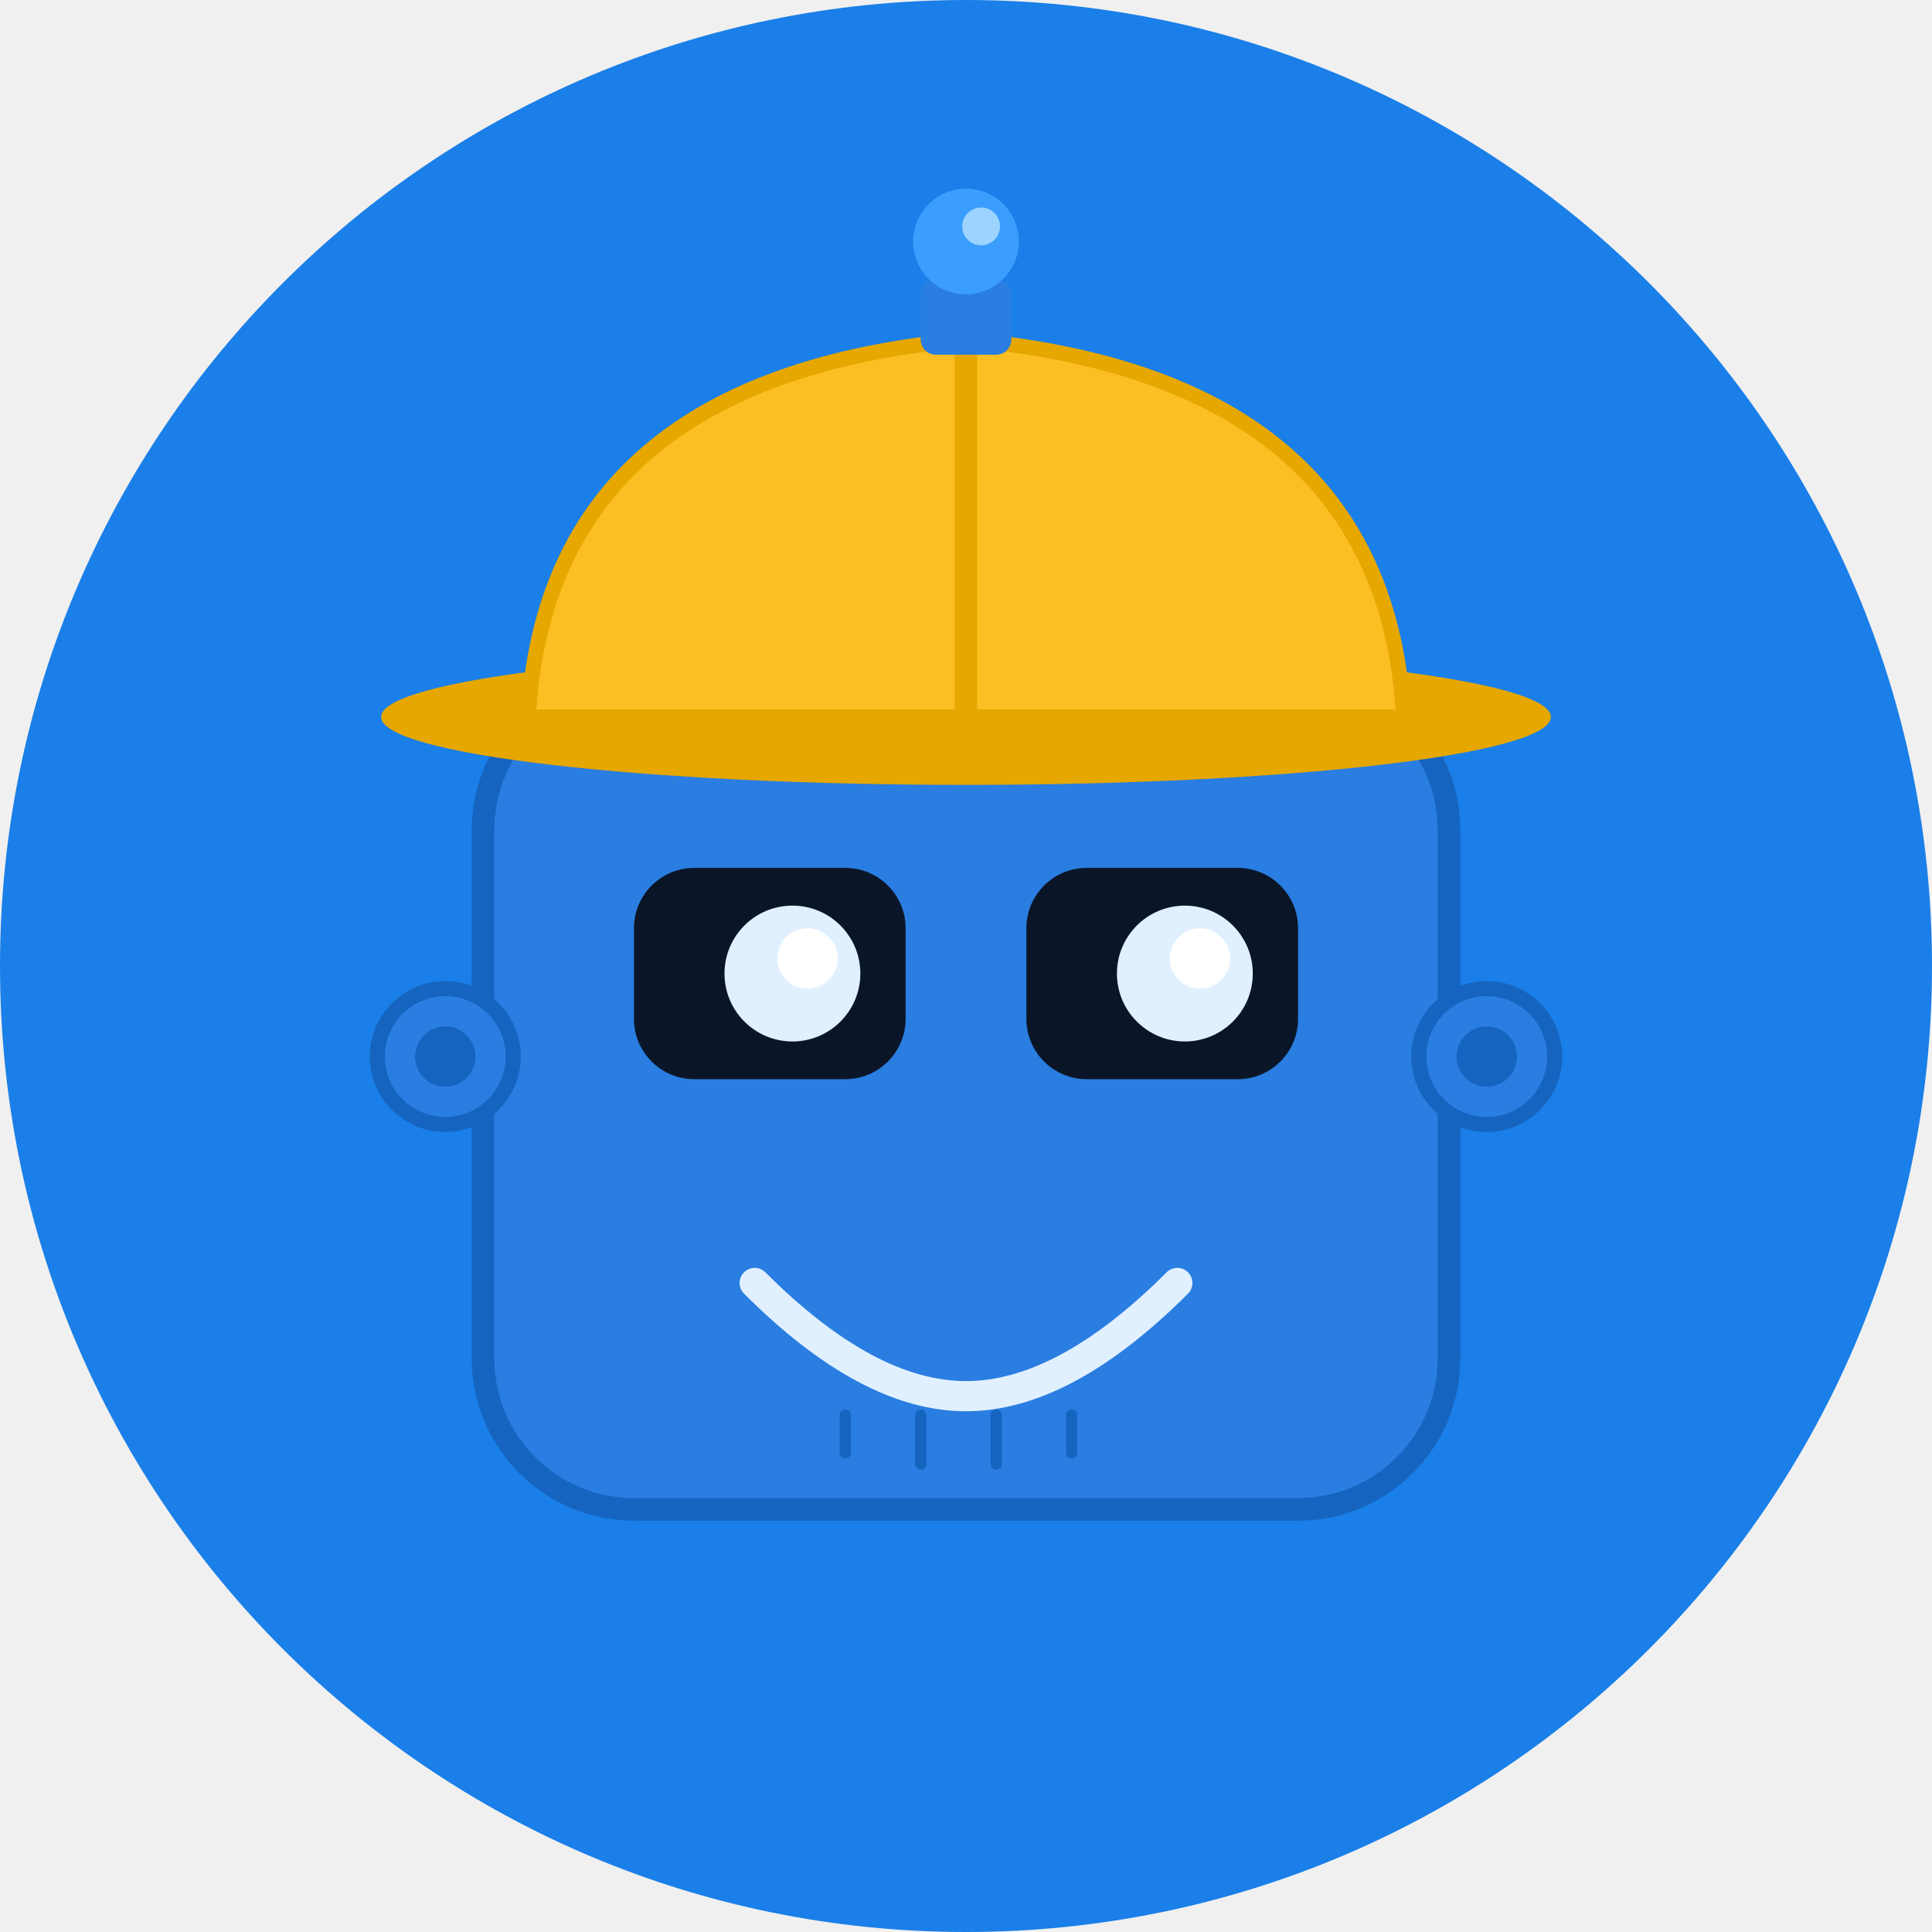
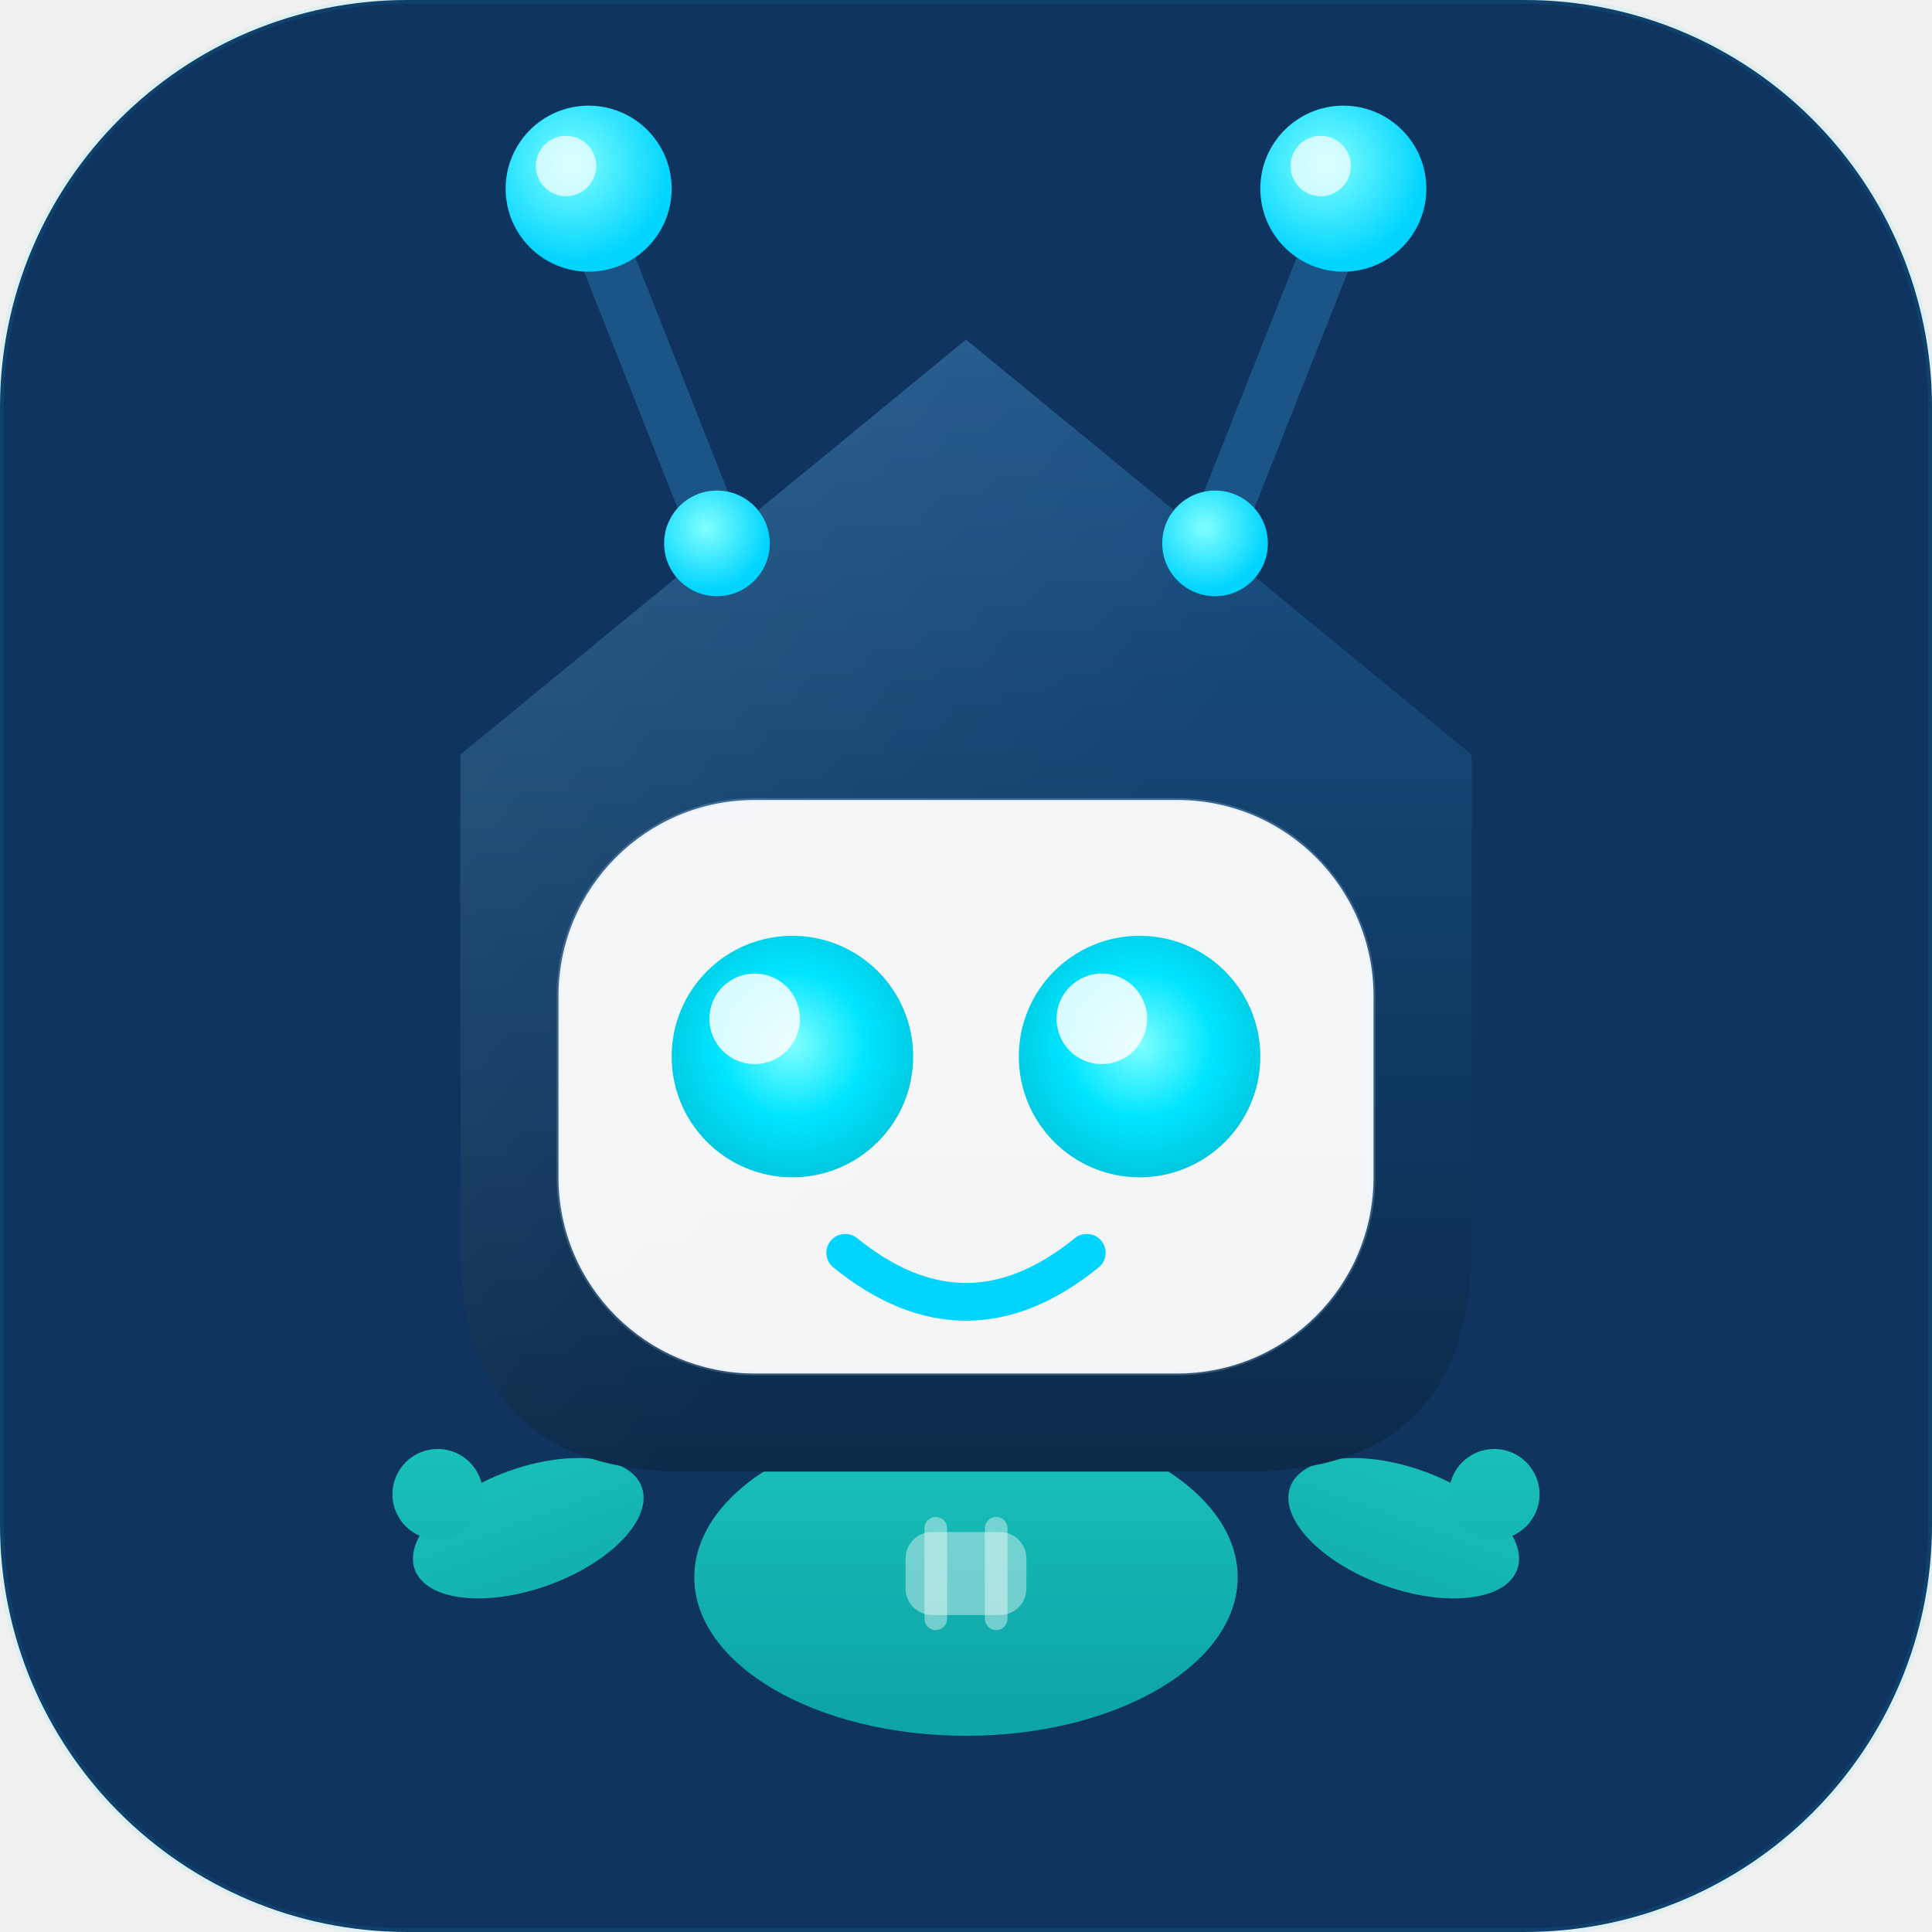
<svg xmlns="http://www.w3.org/2000/svg" viewBox="0 0 512 512" width="512" height="512">
-   <circle cx="256" cy="256" r="256" fill="#1A7FE8" />
-   <rect x="128" y="180" width="256" height="220" rx="40" ry="40" fill="#2A7DE1" stroke="#1565C0" stroke-width="6" />
-   <ellipse cx="256" cy="190" rx="155" ry="18" fill="#E5A700" />
-   <path d="M140 190 Q145 100 256 90 Q367 100 372 190 Z" fill="#FBBF24" stroke="#E5A700" stroke-width="4" />
-   <line x1="256" y1="92" x2="256" y2="190" stroke="#E5A700" stroke-width="6" stroke-linecap="round" />
-   <rect x="168" y="230" width="72" height="56" rx="16" ry="16" fill="#0A1628" />
-   <rect x="272" y="230" width="72" height="56" rx="16" ry="16" fill="#0A1628" />
-   <circle cx="210" cy="258" r="18" fill="#E0F0FF" />
-   <circle cx="214" cy="254" r="8" fill="#FFFFFF" />
-   <circle cx="314" cy="258" r="18" fill="#E0F0FF" />
-   <circle cx="318" cy="254" r="8" fill="#FFFFFF" />
-   <path d="M200 340 Q230 370 256 370 Q282 370 312 340" stroke="#E0F0FF" stroke-width="8" fill="none" stroke-linecap="round" />
-   <rect x="244" y="74" width="24" height="20" rx="4" fill="#2A7DE1" />
-   <circle cx="256" cy="64" r="14" fill="#3B9EFF" />
-   <circle cx="260" cy="60" r="5" fill="#9DD4FF" />
-   <circle cx="118" cy="280" r="18" fill="#2A7DE1" stroke="#1565C0" stroke-width="4" />
-   <circle cx="118" cy="280" r="8" fill="#1565C0" />
-   <circle cx="394" cy="280" r="18" fill="#2A7DE1" stroke="#1565C0" stroke-width="4" />
-   <circle cx="394" cy="280" r="8" fill="#1565C0" />
-   <line x1="224" y1="375" x2="224" y2="385" stroke="#1565C0" stroke-width="3" stroke-linecap="round" />
-   <line x1="244" y1="375" x2="244" y2="388" stroke="#1565C0" stroke-width="3" stroke-linecap="round" />
-   <line x1="264" y1="375" x2="264" y2="388" stroke="#1565C0" stroke-width="3" stroke-linecap="round" />
-   <line x1="284" y1="375" x2="284" y2="385" stroke="#1565C0" stroke-width="3" stroke-linecap="round" />
+   <defs>
+     <linearGradient id="bg" x1="0" y1="0" x2="512" y2="512">
+       <stop offset="0%" stop-color="#0F3460" />
+       <stop offset="100%" stop-color="#0A2845" />
+     </linearGradient>
+     <linearGradient id="hg" x1="256" y1="90" x2="256" y2="410" gradientUnits="userSpaceOnUse">
+       <stop offset="0%" stop-color="#1B5588" />
+       <stop offset="50%" stop-color="#113D68" />
+       <stop offset="100%" stop-color="#0A2845" />
+     </linearGradient>
+     <radialGradient id="eg" cx="50%" cy="45%" r="55%">
+       <stop offset="0%" stop-color="#80FFFF" />
+       <stop offset="55%" stop-color="#00E5FF" />
+       <stop offset="100%" stop-color="#00C8E0" />
+     </radialGradient>
+     <radialGradient id="ag" cx="40%" cy="35%" r="60%">
+       <stop offset="0%" stop-color="#80FFFF" />
+       <stop offset="100%" stop-color="#00D4FF" />
+     </radialGradient>
+     <linearGradient id="tg" x1="256" y1="365" x2="256" y2="450" gradientUnits="userSpaceOnUse">
+       <stop offset="0%" stop-color="#1CC8BC" />
+       <stop offset="100%" stop-color="#0EA5A8" />
+     </linearGradient>
+   </defs>
+   <rect width="512" height="512" rx="108" fill="url(#bg)" />
+   <rect width="512" height="512" rx="108" fill="none" stroke="rgba(0,229,255,0.08)" stroke-width="2" />
+   <ellipse cx="256" cy="418" rx="72" ry="42" fill="url(#tg)" />
+   <ellipse cx="140" cy="405" rx="32" ry="16" fill="url(#tg)" transform="rotate(-20, 140, 405)" />
+   <ellipse cx="372" cy="405" rx="32" ry="16" fill="url(#tg)" transform="rotate(20, 372, 405)" />
+   <circle cx="116" cy="396" r="12" fill="url(#tg)" />
+   <circle cx="396" cy="396" r="12" fill="url(#tg)" />
+   <rect x="240" y="406" width="32" height="22" rx="7" fill="#FFFFFF" opacity="0.4" />
+   <rect x="245" y="402" width="6" height="30" rx="3" fill="#FFFFFF" opacity="0.4" />
+   <rect x="261" y="402" width="6" height="30" rx="3" fill="#FFFFFF" opacity="0.4" />
+   <path d="M 256 90 L 390 200 L 390 330 Q 390 390 330 390 L 182 390 Q 122 390 122 330 L 122 200 Z" fill="url(#hg)" />
+   <path d="M 256 90 L 390 200 L 390 330 Q 390 390 330 390 L 182 390 Q 122 390 122 330 L 122 200 Z" fill="url(#hs)" opacity="0.1" />
+   <rect x="148" y="212" width="216" height="152" rx="52" fill="#FFFFFF" opacity="0.95" />
+   <rect x="148" y="212" width="216" height="152" rx="52" fill="none" stroke="rgba(200,230,255,0.2)" stroke-width="1" />
+   <ellipse cx="210" cy="280" rx="32" ry="32" fill="url(#eg)" />
+   <circle cx="200" cy="270" r="12" fill="#FFFFFF" opacity="0.85" />
+   <ellipse cx="302" cy="280" rx="32" ry="32" fill="url(#eg)" />
+   <circle cx="292" cy="270" r="12" fill="#FFFFFF" opacity="0.85" />
+   <path d="M224 332 Q256 358 288 332" stroke="#00D4FF" stroke-width="10" stroke-linecap="round" fill="none" />
+   <line x1="190" y1="142" x2="156" y2="56" stroke="#1B5588" stroke-width="14" stroke-linecap="round" />
+   <line x1="322" y1="142" x2="356" y2="56" stroke="#1B5588" stroke-width="14" stroke-linecap="round" />
+   <circle cx="190" cy="144" r="14" fill="url(#ag)" />
+   <circle cx="322" cy="144" r="14" fill="url(#ag)" />
+   <circle cx="156" cy="50" r="22" fill="url(#ag)" />
+   <circle cx="356" cy="50" r="22" fill="url(#ag)" />
+   <circle cx="150" cy="44" r="8" fill="#FFFFFF" opacity="0.7" />
+   <circle cx="350" cy="44" r="8" fill="#FFFFFF" opacity="0.7" />
+   <defs>
+     <linearGradient id="hs" x1="122" y1="90" x2="300" y2="220" gradientUnits="userSpaceOnUse">
+       <stop offset="0%" stop-color="#FFFFFF" />
+       <stop offset="100%" stop-color="#FFFFFF" stop-opacity="0" />
+     </linearGradient>
+   </defs>
</svg>
